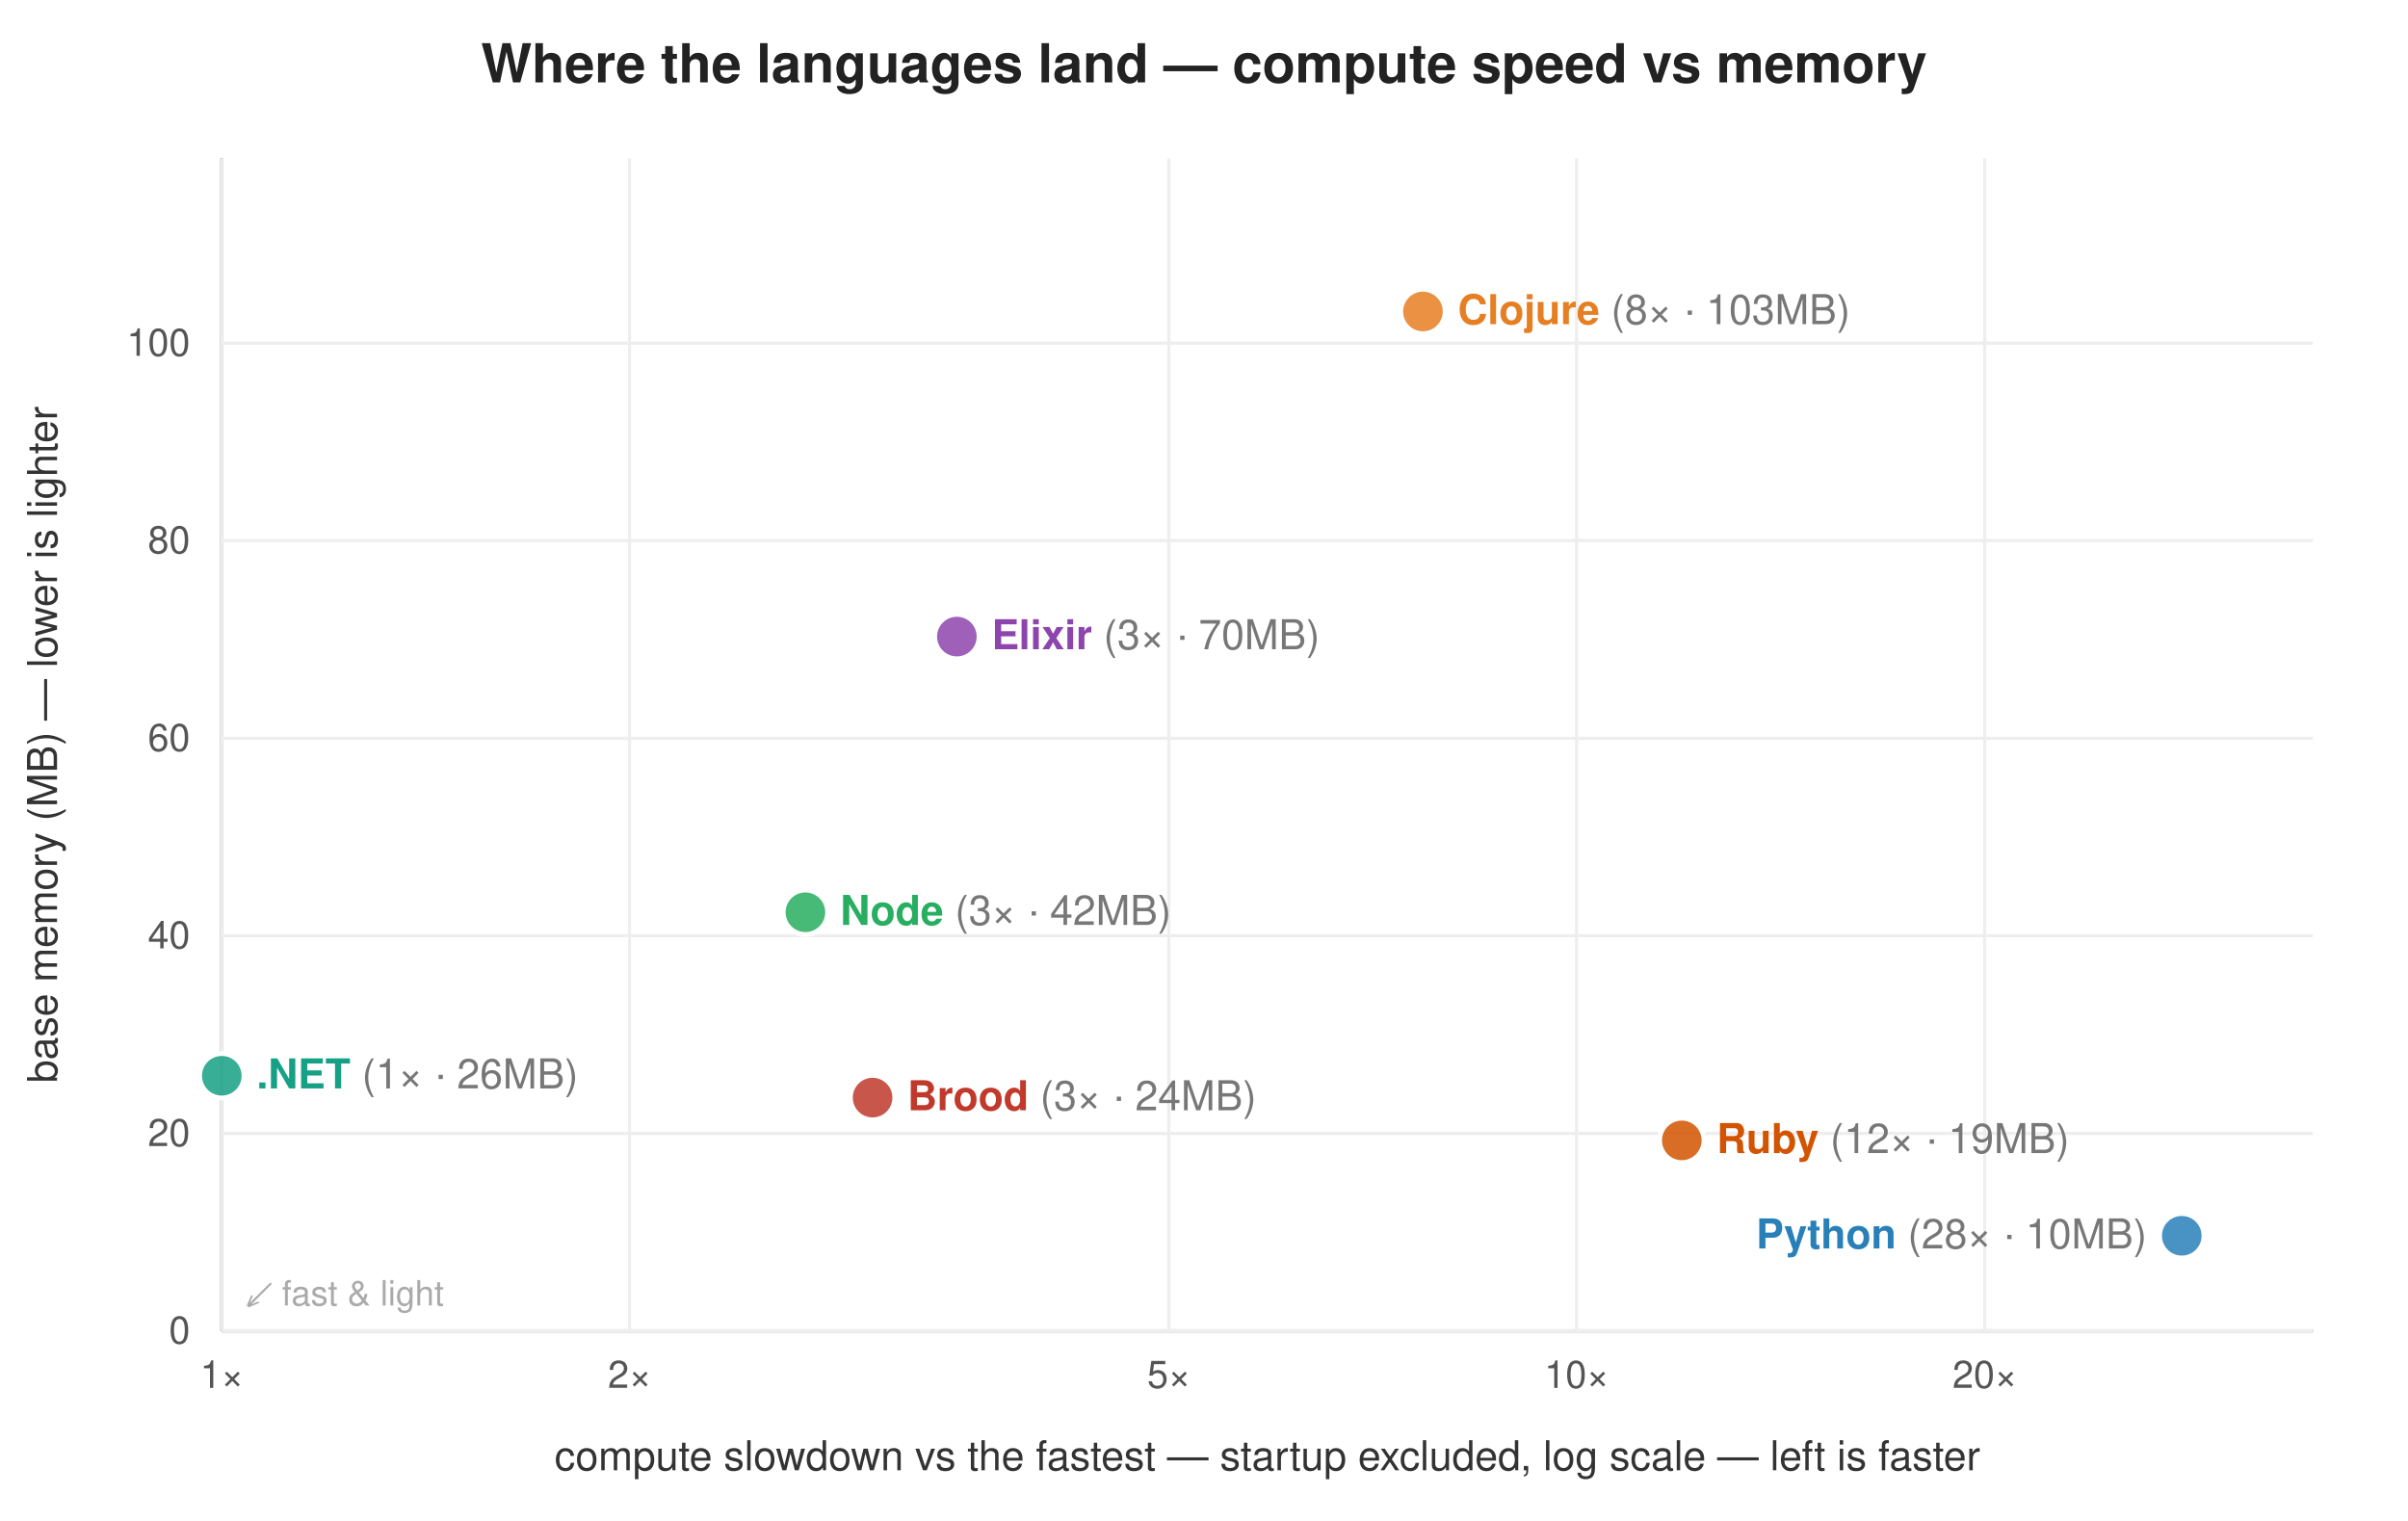
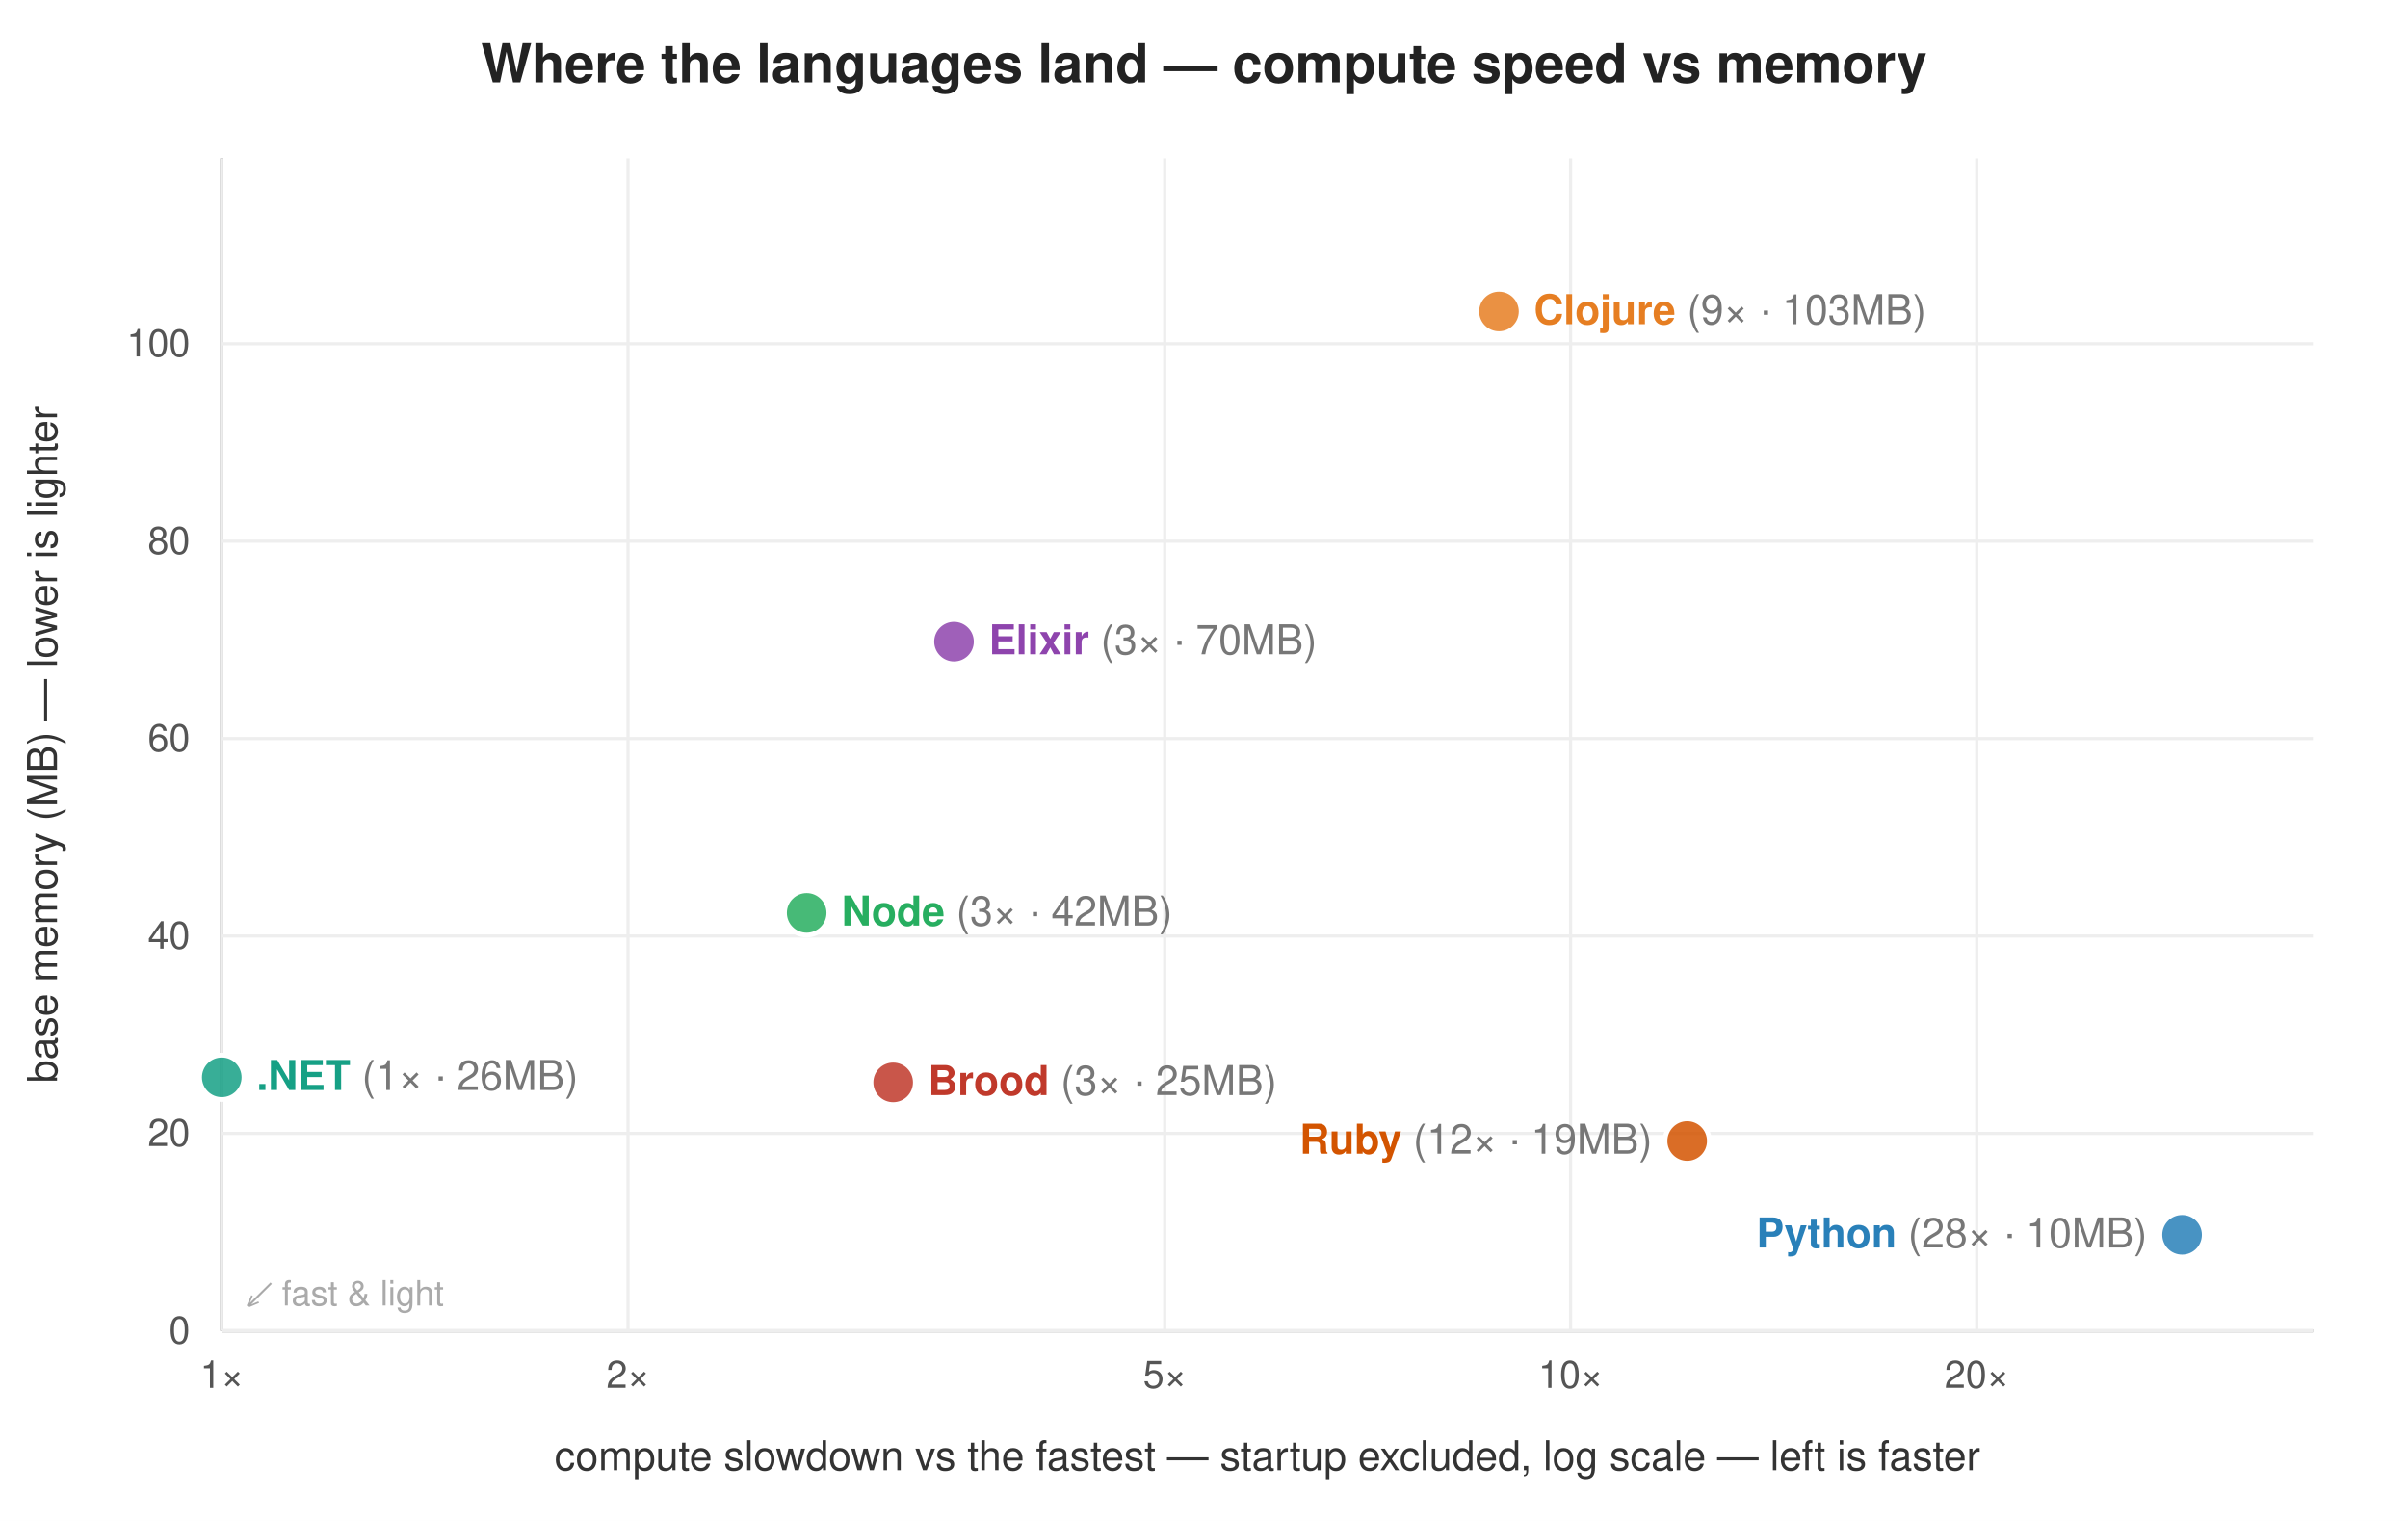
<svg xmlns="http://www.w3.org/2000/svg" width="760" height="480" viewBox="0 0 760 480" font-family="system-ui,Segoe UI,Helvetica,Arial,sans-serif">
  <rect width="760" height="480" fill="#ffffff" />
  <text x="380.0" y="26" text-anchor="middle" font-size="17" font-weight="700" fill="#222">Where the languages land — compute speed vs memory</text>
  <line x1="70" y1="420" x2="730" y2="420" stroke="#888" stroke-width="1" />
  <line x1="70" y1="50" x2="70" y2="420" stroke="#888" stroke-width="1" />
  <line x1="70.0" y1="50" x2="70.0" y2="420" stroke="#eee" stroke-width="1" />
  <text x="70.0" y="438" text-anchor="middle" font-size="12" fill="#555">1×</text>
-   <line x1="198.7" y1="50" x2="198.7" y2="420" stroke="#eee" stroke-width="1" />
-   <text x="198.7" y="438" text-anchor="middle" font-size="12" fill="#555">2×</text>
-   <line x1="368.9" y1="50" x2="368.9" y2="420" stroke="#eee" stroke-width="1" />
-   <text x="368.9" y="438" text-anchor="middle" font-size="12" fill="#555">5×</text>
-   <line x1="497.6" y1="50" x2="497.6" y2="420" stroke="#eee" stroke-width="1" />
-   <text x="497.6" y="438" text-anchor="middle" font-size="12" fill="#555">10×</text>
-   <line x1="626.4" y1="50" x2="626.4" y2="420" stroke="#eee" stroke-width="1" />
-   <text x="626.4" y="438" text-anchor="middle" font-size="12" fill="#555">20×</text>
+   <line x1="198.2" y1="50" x2="198.2" y2="420" stroke="#eee" stroke-width="1" />
+   <text x="198.2" y="438" text-anchor="middle" font-size="12" fill="#555">2×</text>
+   <line x1="367.6" y1="50" x2="367.6" y2="420" stroke="#eee" stroke-width="1" />
+   <text x="367.6" y="438" text-anchor="middle" font-size="12" fill="#555">5×</text>
+   <line x1="495.7" y1="50" x2="495.7" y2="420" stroke="#eee" stroke-width="1" />
+   <text x="495.7" y="438" text-anchor="middle" font-size="12" fill="#555">10×</text>
+   <line x1="623.9" y1="50" x2="623.9" y2="420" stroke="#eee" stroke-width="1" />
+   <text x="623.9" y="438" text-anchor="middle" font-size="12" fill="#555">20×</text>
  <line x1="70" y1="420.0" x2="730" y2="420.0" stroke="#eee" stroke-width="1" />
  <text x="60" y="424.0" text-anchor="end" font-size="12" fill="#555">0</text>
  <line x1="70" y1="357.7" x2="730" y2="357.7" stroke="#eee" stroke-width="1" />
  <text x="60" y="361.7" text-anchor="end" font-size="12" fill="#555">20</text>
-   <line x1="70" y1="295.3" x2="730" y2="295.3" stroke="#eee" stroke-width="1" />
-   <text x="60" y="299.3" text-anchor="end" font-size="12" fill="#555">40</text>
-   <line x1="70" y1="233.0" x2="730" y2="233.0" stroke="#eee" stroke-width="1" />
-   <text x="60" y="237.0" text-anchor="end" font-size="12" fill="#555">60</text>
-   <line x1="70" y1="170.6" x2="730" y2="170.6" stroke="#eee" stroke-width="1" />
-   <text x="60" y="174.6" text-anchor="end" font-size="12" fill="#555">80</text>
-   <line x1="70" y1="108.3" x2="730" y2="108.3" stroke="#eee" stroke-width="1" />
-   <text x="60" y="112.3" text-anchor="end" font-size="12" fill="#555">100</text>
+   <line x1="70" y1="295.4" x2="730" y2="295.4" stroke="#eee" stroke-width="1" />
+   <text x="60" y="299.4" text-anchor="end" font-size="12" fill="#555">40</text>
+   <line x1="70" y1="233.1" x2="730" y2="233.1" stroke="#eee" stroke-width="1" />
+   <text x="60" y="237.1" text-anchor="end" font-size="12" fill="#555">60</text>
+   <line x1="70" y1="170.8" x2="730" y2="170.8" stroke="#eee" stroke-width="1" />
+   <text x="60" y="174.8" text-anchor="end" font-size="12" fill="#555">80</text>
+   <line x1="70" y1="108.5" x2="730" y2="108.5" stroke="#eee" stroke-width="1" />
+   <text x="60" y="112.5" text-anchor="end" font-size="12" fill="#555">100</text>
  <text x="400.0" y="464" text-anchor="middle" font-size="13" fill="#333">compute slowdown vs the fastest — startup excluded, log scale — left is faster</text>
  <text x="18" y="235.0" text-anchor="middle" font-size="13" fill="#333" transform="rotate(-90 18 235.0)">base memory (MB) — lower is lighter</text>
  <text x="78" y="412" font-size="11" fill="#aaa">↙ fast &amp; light</text>
-   <circle cx="688.6" cy="390.0" r="7" fill="#2980b9" fill-opacity="0.85" stroke="#fff" stroke-width="1.5" />
-   <text x="677.6" y="394.0" text-anchor="end" font-size="13" font-weight="600" fill="#2980b9">Python <tspan font-weight="400" fill="#777">(28× · 10MB)</tspan>
+   <circle cx="688.7" cy="389.7" r="7" fill="#2980b9" fill-opacity="0.85" stroke="#fff" stroke-width="1.5" />
+   <text x="677.7" y="393.7" text-anchor="end" font-size="13" font-weight="600" fill="#2980b9">Python <tspan font-weight="400" fill="#777">(28× · 10MB)</tspan>
  </text>
-   <circle cx="530.8" cy="359.9" r="7" fill="#d35400" fill-opacity="0.85" stroke="#fff" stroke-width="1.5" />
-   <text x="541.8" y="363.9" text-anchor="start" font-size="13" font-weight="600" fill="#d35400">Ruby <tspan font-weight="400" fill="#777">(12× · 19MB)</tspan>
+   <circle cx="532.5" cy="360.1" r="7" fill="#d35400" fill-opacity="0.85" stroke="#fff" stroke-width="1.5" />
+   <text x="521.5" y="364.1" text-anchor="end" font-size="13" font-weight="600" fill="#d35400">Ruby <tspan font-weight="400" fill="#777">(12× · 19MB)</tspan>
  </text>
-   <circle cx="275.4" cy="346.4" r="7" fill="#c0392b" fill-opacity="0.85" stroke="#fff" stroke-width="1.5" />
-   <text x="286.4" y="350.4" text-anchor="start" font-size="13" font-weight="600" fill="#c0392b">Brood <tspan font-weight="400" fill="#777">(3× · 24MB)</tspan>
+   <circle cx="281.9" cy="341.6" r="7" fill="#c0392b" fill-opacity="0.85" stroke="#fff" stroke-width="1.5" />
+   <text x="292.9" y="345.6" text-anchor="start" font-size="13" font-weight="600" fill="#c0392b">Brood <tspan font-weight="400" fill="#777">(3× · 25MB)</tspan>
  </text>
-   <circle cx="70.0" cy="339.5" r="7" fill="#16a085" fill-opacity="0.85" stroke="#fff" stroke-width="1.5" />
-   <text x="81.0" y="343.5" text-anchor="start" font-size="13" font-weight="600" fill="#16a085">.NET <tspan font-weight="400" fill="#777">(1× · 26MB)</tspan>
+   <circle cx="70.0" cy="340.0" r="7" fill="#16a085" fill-opacity="0.85" stroke="#fff" stroke-width="1.5" />
+   <text x="81.0" y="344.0" text-anchor="start" font-size="13" font-weight="600" fill="#16a085">.NET <tspan font-weight="400" fill="#777">(1× · 26MB)</tspan>
  </text>
-   <circle cx="254.2" cy="287.9" r="7" fill="#27ae60" fill-opacity="0.85" stroke="#fff" stroke-width="1.5" />
-   <text x="265.2" y="291.9" text-anchor="start" font-size="13" font-weight="600" fill="#27ae60">Node <tspan font-weight="400" fill="#777">(3× · 42MB)</tspan>
+   <circle cx="254.6" cy="288.1" r="7" fill="#27ae60" fill-opacity="0.85" stroke="#fff" stroke-width="1.5" />
+   <text x="265.6" y="292.1" text-anchor="start" font-size="13" font-weight="600" fill="#27ae60">Node <tspan font-weight="400" fill="#777">(3× · 42MB)</tspan>
  </text>
-   <circle cx="302.0" cy="200.9" r="7" fill="#8e44ad" fill-opacity="0.85" stroke="#fff" stroke-width="1.5" />
-   <text x="313.0" y="204.9" text-anchor="start" font-size="13" font-weight="600" fill="#8e44ad">Elixir <tspan font-weight="400" fill="#777">(3× · 70MB)</tspan>
+   <circle cx="301.1" cy="202.5" r="7" fill="#8e44ad" fill-opacity="0.85" stroke="#fff" stroke-width="1.5" />
+   <text x="312.1" y="206.5" text-anchor="start" font-size="13" font-weight="600" fill="#8e44ad">Elixir <tspan font-weight="400" fill="#777">(3× · 70MB)</tspan>
  </text>
-   <circle cx="449.1" cy="98.3" r="7" fill="#e67e22" fill-opacity="0.85" stroke="#fff" stroke-width="1.5" />
-   <text x="460.1" y="102.3" text-anchor="start" font-size="13" font-weight="600" fill="#e67e22">Clojure <tspan font-weight="400" fill="#777">(8× · 103MB)</tspan>
+   <circle cx="473.1" cy="98.3" r="7" fill="#e67e22" fill-opacity="0.85" stroke="#fff" stroke-width="1.5" />
+   <text x="484.1" y="102.3" text-anchor="start" font-size="13" font-weight="600" fill="#e67e22">Clojure <tspan font-weight="400" fill="#777">(9× · 103MB)</tspan>
  </text>
</svg>
